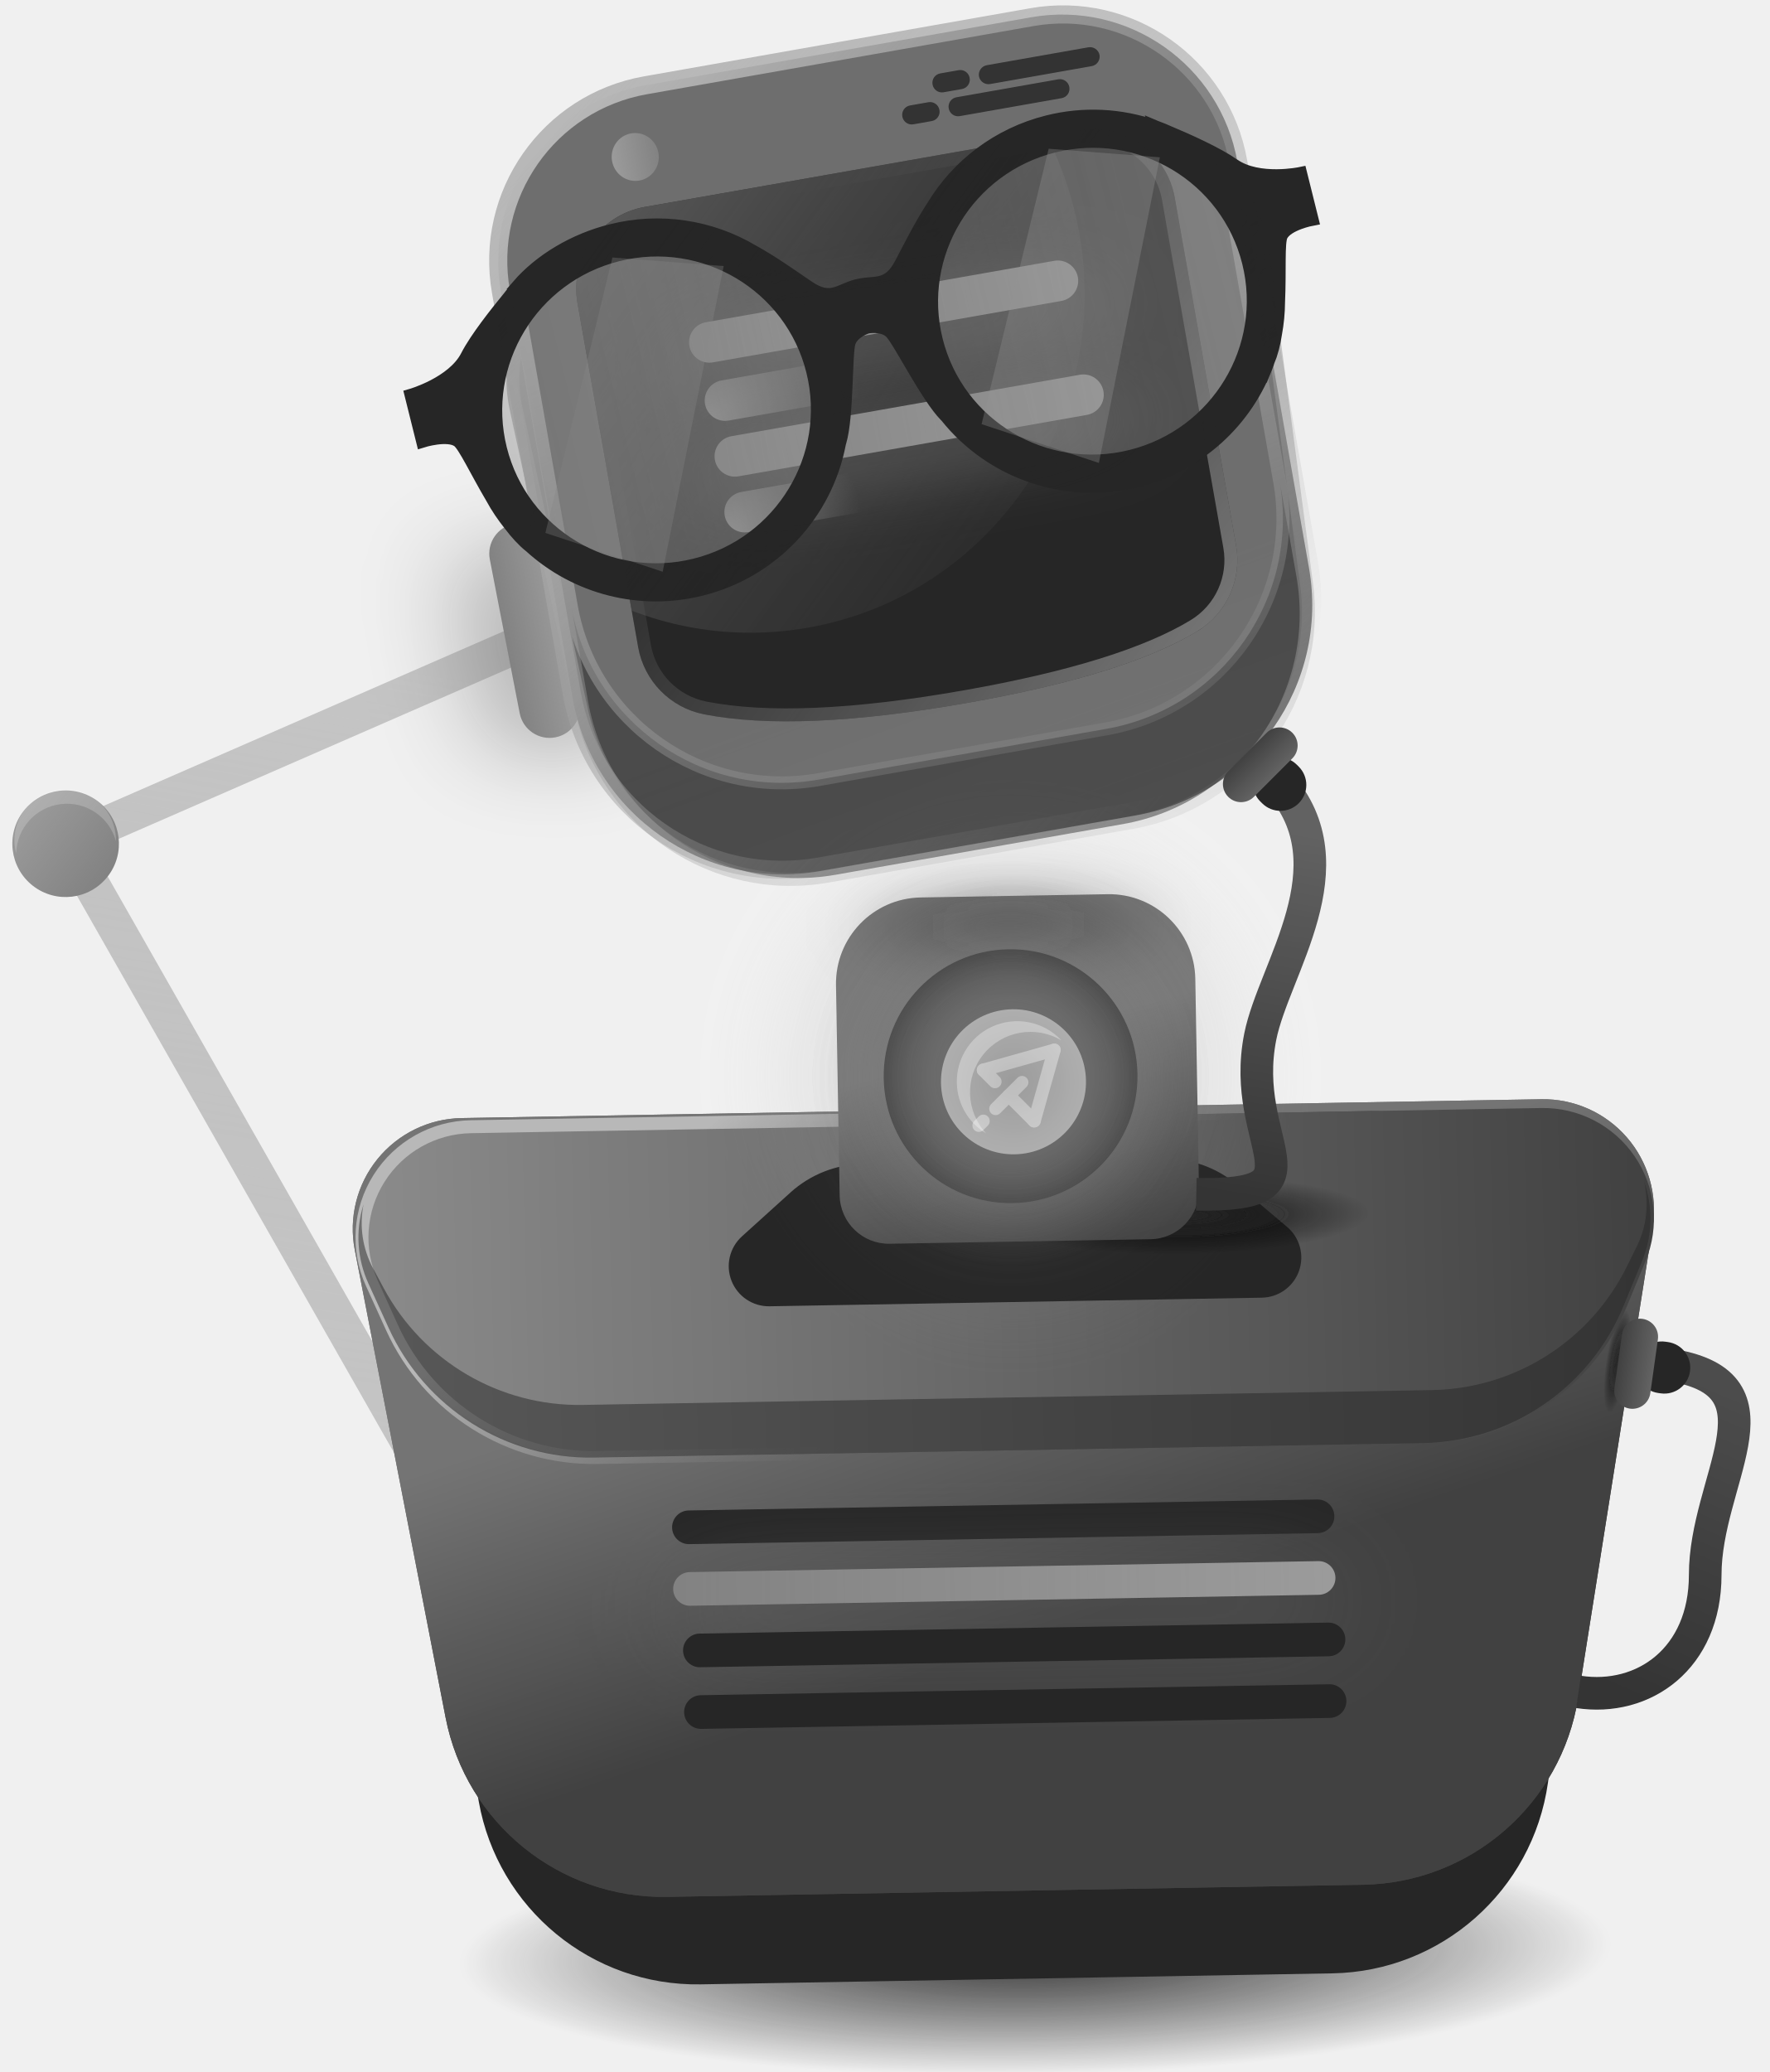
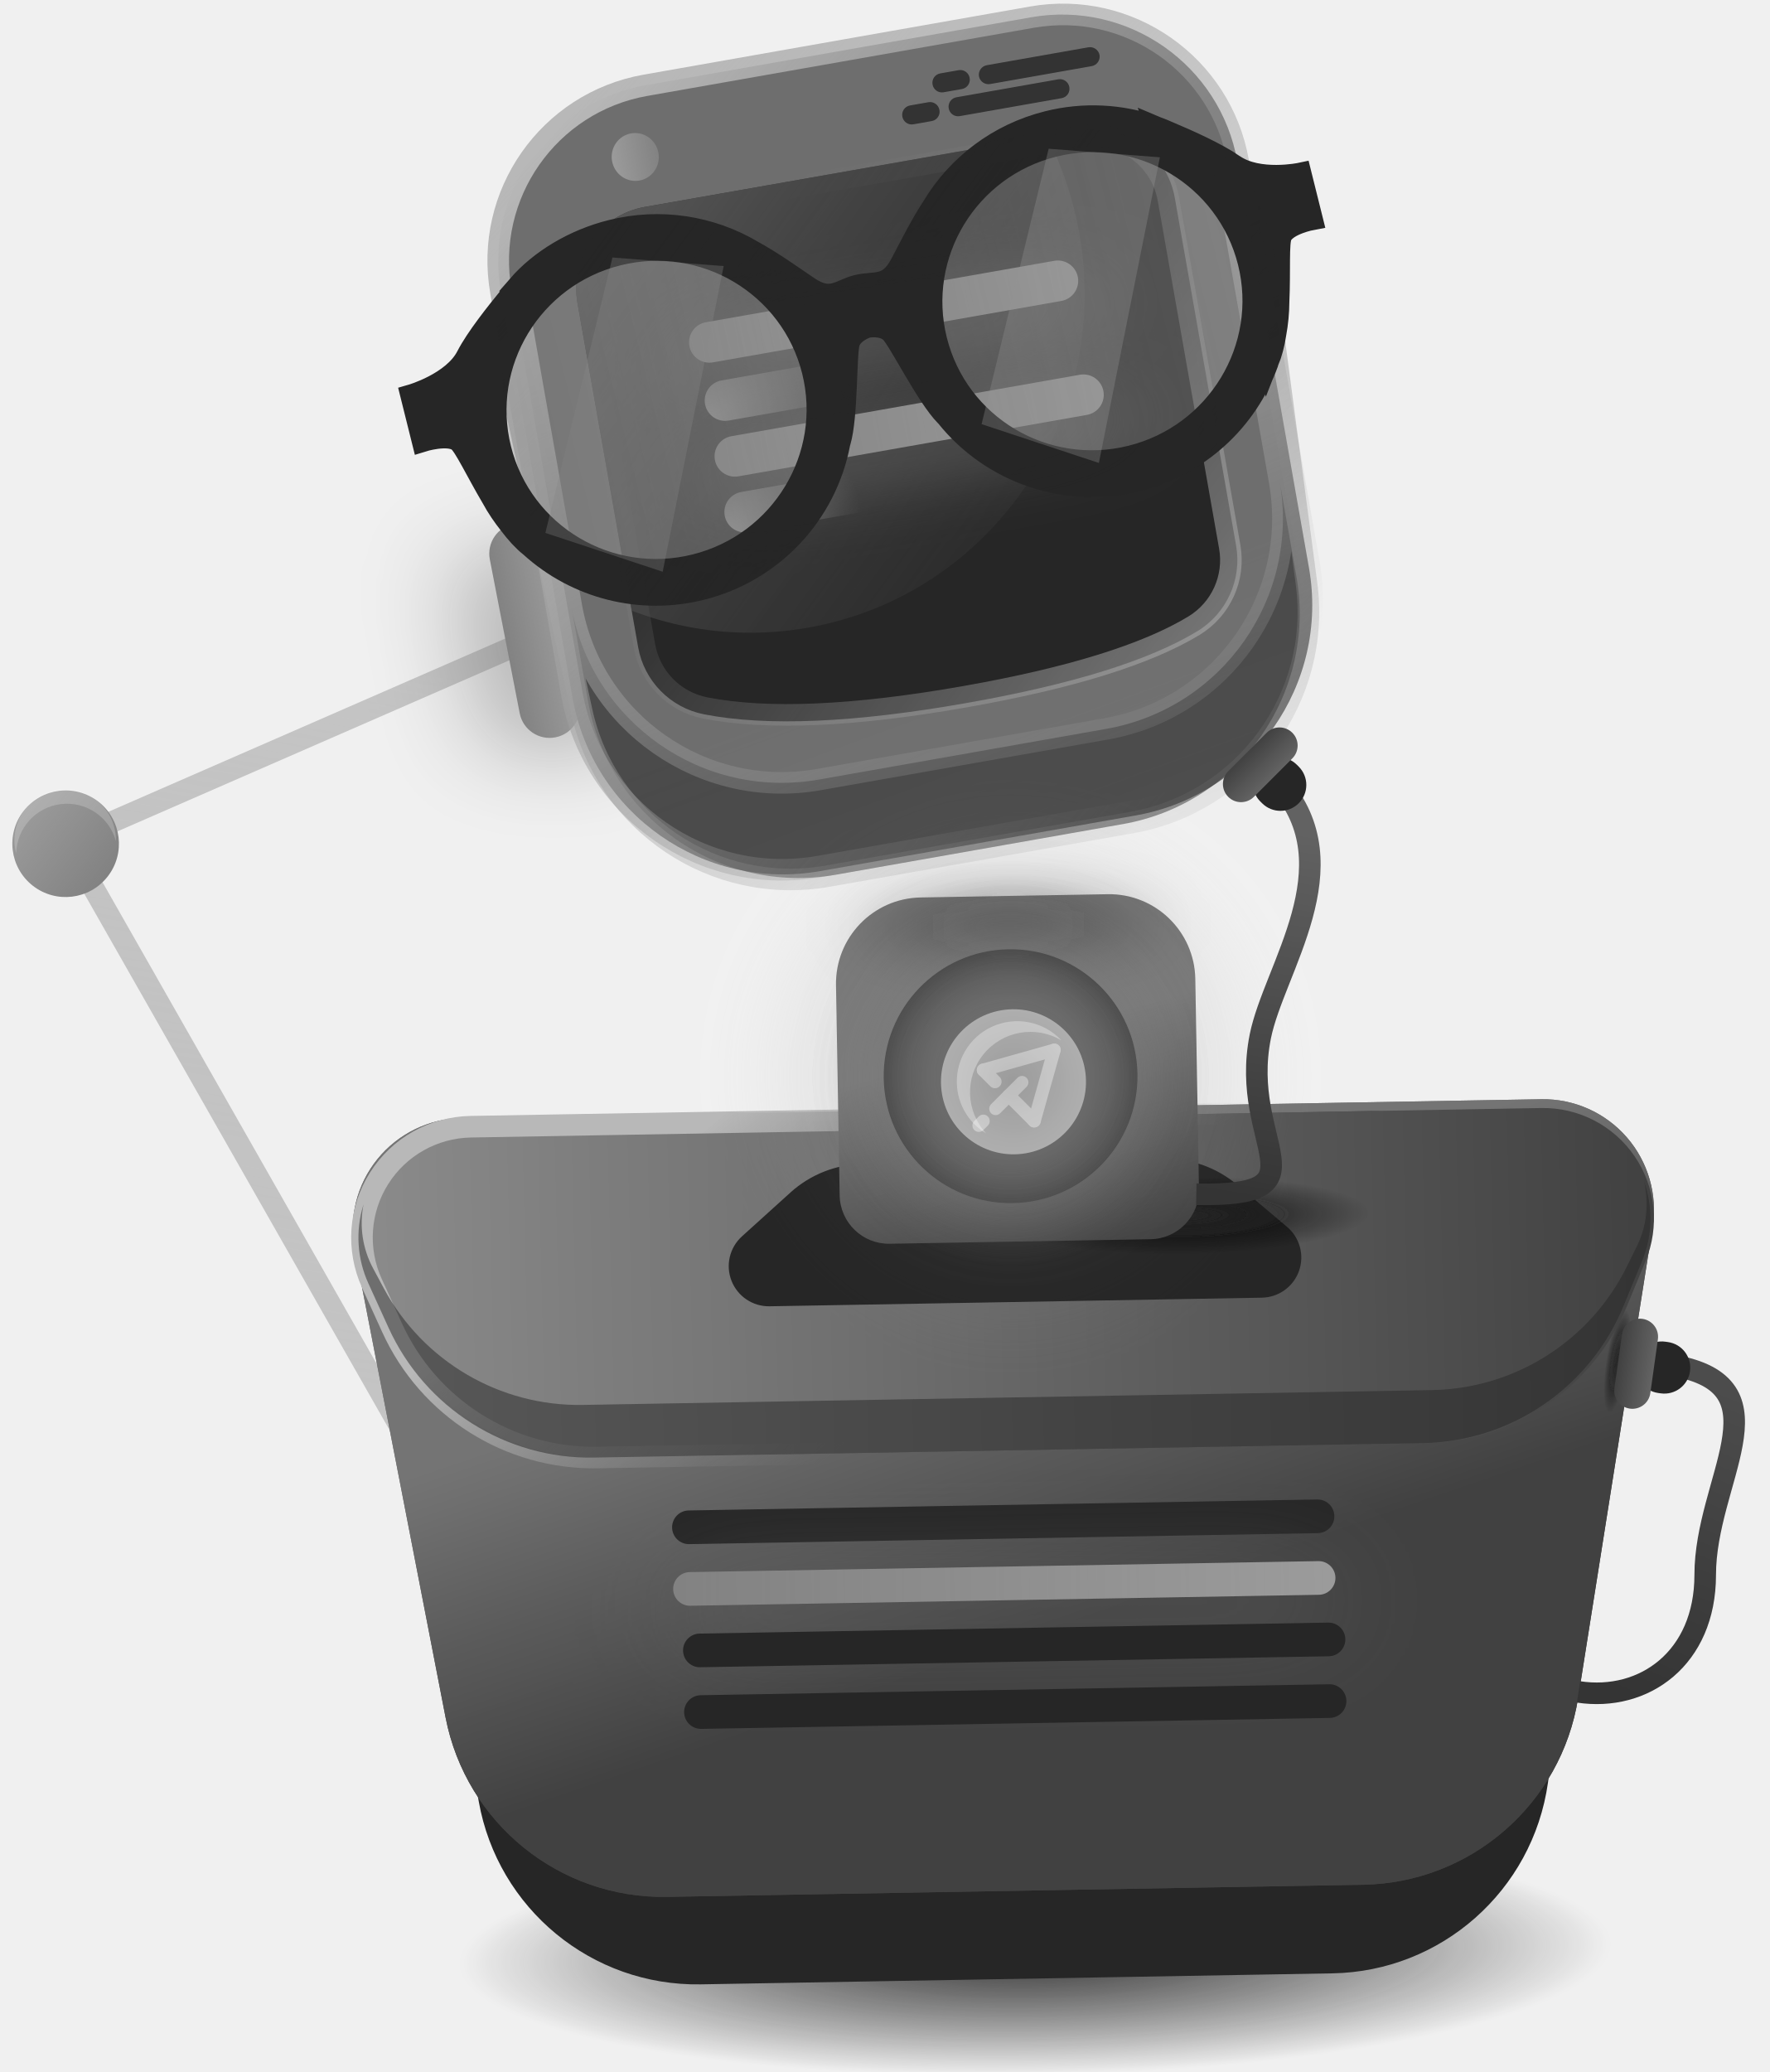
<svg xmlns="http://www.w3.org/2000/svg" xmlns:xlink="http://www.w3.org/1999/xlink" width="82" height="96">
  <defs>
    <linearGradient id="b" x1="7.541%" x2="276.807%" y1="27.213%" y2="179.504%">
      <stop offset="0%" stop-color="#76E1FF" />
      <stop offset="100%" stop-color="#637BFF" stop-opacity="0" />
    </linearGradient>
    <linearGradient id="c" x1="50%" x2="50%" y1="0%" y2="97.483%">
      <stop offset="0%" stop-color="#21C8F6" />
      <stop offset="100%" stop-color="#637BFF" />
    </linearGradient>
    <linearGradient id="f" x1="98.741%" x2="1.259%" y1="48.741%" y2="48.741%">
      <stop offset="0%" stop-color="#21C8F6" />
      <stop offset="100%" stop-color="#637BFF" />
    </linearGradient>
    <linearGradient id="g" x1="38.152%" x2="41.989%" y1="78.776%" y2="102.32%">
      <stop offset="0%" stop-color="#55739C" />
      <stop offset="100%" stop-color="#4179D5" />
    </linearGradient>
    <linearGradient id="h" x1="1.259%" x2="98.741%" y1="48.741%" y2="48.741%">
      <stop offset="0%" stop-color="#21C8F6" />
      <stop offset="100%" stop-color="#637BFF" />
    </linearGradient>
    <linearGradient id="i" x1="13.01%" x2="50%" y1="-5.19%" y2="125.469%">
      <stop offset="0%" stop-color="#57DBFF" />
      <stop offset="100%" stop-color="#637BFF" stop-opacity="0" />
    </linearGradient>
    <linearGradient id="l" x1="154.902%" x2="24.379%" y1="138.188%" y2="14.184%">
      <stop offset="0%" stop-color="#76E1FF" />
      <stop offset="100%" stop-color="#637BFF" stop-opacity="0" />
    </linearGradient>
    <linearGradient id="m" x1="13.96%" x2="105.629%" y1=".616%" y2="98.781%">
      <stop offset="0%" stop-color="#587CB9" />
      <stop offset="100%" stop-color="#2E4469" stop-opacity="0" />
    </linearGradient>
    <linearGradient id="q" x1="98.741%" x2="1.259%" y1="48.741%" y2="48.741%">
      <stop offset="0%" stop-color="#21C8F6" />
      <stop offset="100%" stop-color="#637BFF" />
    </linearGradient>
    <linearGradient id="v" x1="16.192%" x2="84.563%" y1="0%" y2="94.065%">
      <stop offset="0%" stop-color="#57DBFF" />
      <stop offset="100%" stop-color="#637BFF" stop-opacity="0" />
    </linearGradient>
    <linearGradient id="w" x1="98.741%" x2="1.259%" y1="48.741%" y2="48.741%">
      <stop offset="0%" stop-color="#21C8F6" />
      <stop offset="100%" stop-color="#637BFF" />
    </linearGradient>
    <linearGradient id="x" x1="98.741%" x2="1.259%" y1="48.741%" y2="48.741%">
      <stop offset="0%" stop-color="#21C8F6" />
      <stop offset="100%" stop-color="#637BFF" />
    </linearGradient>
    <linearGradient id="y" x1="30.414%" x2="50%" y1="31.624%" y2="68.376%">
      <stop offset="0%" stop-color="#5B79A2" />
      <stop offset="100%" stop-color="#2E4469" />
    </linearGradient>
    <linearGradient id="B" x1="46.014%" x2="55.51%" y1="2.256%" y2="100%">
      <stop offset="0%" stop-color="#374F73" />
      <stop offset="100%" stop-color="#253652" />
    </linearGradient>
    <linearGradient id="C" x1="50%" x2="50%" y1="149.484%" y2="0%">
      <stop offset="0%" stop-color="#5B79A2" />
      <stop offset="100%" stop-color="#2E4469" />
    </linearGradient>
    <linearGradient id="F" x1="98.741%" x2="1.259%" y1="48.741%" y2="48.741%">
      <stop offset="0%" stop-color="#21C8F6" />
      <stop offset="100%" stop-color="#637BFF" />
    </linearGradient>
    <linearGradient id="G" x1="34.594%" x2="60.398%" y1="40.953%" y2="55.694%">
      <stop offset="0%" stop-color="#5B79A2" />
      <stop offset="100%" stop-color="#2E4469" />
    </linearGradient>
    <linearGradient id="H" x1="0%" y1="50%" y2="50%">
      <stop offset="0%" stop-color="#6F90BC" />
      <stop offset="100%" stop-color="#2E4469" />
    </linearGradient>
    <linearGradient id="I" x1="13.01%" x2="50%" y1="44.97%" y2="56.878%">
      <stop offset="0%" stop-color="#57DBFF" />
      <stop offset="100%" stop-color="#637BFF" stop-opacity="0" />
    </linearGradient>
    <linearGradient id="L" x1="75.874%" x2="92.229%" y1="34.347%" y2="96.254%">
      <stop offset="0%" stop-color="#5B79A2" />
      <stop offset="100%" stop-color="#2E4469" />
    </linearGradient>
    <linearGradient id="R" x1="71.928%" x2="16.833%" y1="0%" y2="100%">
      <stop offset="0%" stop-color="#476698" />
      <stop offset="100%" stop-color="#253652" />
    </linearGradient>
    <filter id="d" width="666.9%" height="258.7%" x="-283.4%" y="-69.4%" filterUnits="objectBoundingBox">
      <feOffset dy="1" in="SourceAlpha" result="shadowOffsetOuter1" />
      <feGaussianBlur in="shadowOffsetOuter1" result="shadowBlurOuter1" stdDeviation="2.5" />
      <feColorMatrix in="shadowBlurOuter1" values="0 0 0 0 0.012 0 0 0 0 0.468 0 0 0 0 1 0 0 0 1 0" />
    </filter>
    <filter id="o" width="171.1%" height="788.5%" x="-35.6%" y="-291.3%" filterUnits="objectBoundingBox">
      <feOffset dy="1" in="SourceAlpha" result="shadowOffsetOuter1" />
      <feGaussianBlur in="shadowOffsetOuter1" result="shadowBlurOuter1" stdDeviation="2" />
      <feColorMatrix in="shadowBlurOuter1" values="0 0 0 0 0.012 0 0 0 0 0.468 0 0 0 0 1 0 0 0 1 0" />
    </filter>
    <filter id="s" width="171.1%" height="788.5%" x="-35.6%" y="-291.3%" filterUnits="objectBoundingBox">
      <feOffset dy="1" in="SourceAlpha" result="shadowOffsetOuter1" />
      <feGaussianBlur in="shadowOffsetOuter1" result="shadowBlurOuter1" stdDeviation="2" />
      <feColorMatrix in="shadowBlurOuter1" values="0 0 0 0 0.012 0 0 0 0 0.468 0 0 0 0 1 0 0 0 1 0" />
    </filter>
    <filter id="A" width="100%" height="100%" x="0%" y="0%" filterUnits="objectBoundingBox">
      <feGaussianBlur in="SourceGraphic" />
    </filter>
    <filter id="D" width="152.1%" height="1125.5%" x="-26.1%" y="-448.7%" filterUnits="objectBoundingBox">
      <feOffset dy="1" in="SourceAlpha" result="shadowOffsetOuter1" />
      <feGaussianBlur in="shadowOffsetOuter1" result="shadowBlurOuter1" stdDeviation="2.5" />
      <feColorMatrix in="shadowBlurOuter1" values="0 0 0 0 0.012 0 0 0 0 0.468 0 0 0 0 1 0 0 0 1 0" />
    </filter>
    <filter id="K" width="100%" height="100%" x="0%" y="0%" filterUnits="objectBoundingBox">
      <feGaussianBlur in="SourceGraphic" />
    </filter>
    <filter id="N" width="132.3%" height="240%" x="-16.2%" y="-70%" filterUnits="objectBoundingBox">
      <feGaussianBlur in="SourceGraphic" stdDeviation="1.176" />
    </filter>
    <filter id="O" width="144.4%" height="144.4%" x="-22.2%" y="-22.2%" filterUnits="objectBoundingBox">
      <feGaussianBlur in="SourceGraphic" stdDeviation="1.68" />
    </filter>
    <filter id="P" width="180%" height="180%" x="-40%" y="-40%" filterUnits="objectBoundingBox">
      <feGaussianBlur in="SourceGraphic" stdDeviation="1.68" />
    </filter>
    <radialGradient id="a" cx="52.436%" cy="42.955%" r="175.258%" fx="52.436%" fy="42.955%" gradientTransform="matrix(-.20606 0 0 -.21136 .632 .52)">
      <stop offset="0%" stop-color="#172743" />
      <stop offset="100%" stop-opacity="0" />
    </radialGradient>
    <radialGradient id="r" cx="0%" cy="100%" r="379.12%" fx="0%" fy="100%" gradientTransform="matrix(.08726 -.64586 .07382 .76346 -.074 .237)">
      <stop offset="0%" stop-color="#08C4FB" stop-opacity=".984" />
      <stop offset="100%" stop-color="#637BFF" stop-opacity="0" />
    </radialGradient>
    <radialGradient id="u" cx="0%" cy="100%" r="334.32%" fx="0%" fy="100%" gradientTransform="scale(.14534 1) rotate(-47.088 0 1)">
      <stop offset="0%" stop-color="#08C4FB" stop-opacity=".984" />
      <stop offset="100%" stop-color="#637BFF" stop-opacity="0" />
    </radialGradient>
    <radialGradient id="z" cx="52.436%" cy="42.955%" r="36.114%" fx="52.436%" fy="42.955%" gradientTransform="matrix(-1 0 0 -.21136 1.049 .52)">
      <stop offset="0%" stop-color="#172743" />
      <stop offset="100%" stop-opacity="0" />
    </radialGradient>
    <radialGradient id="J" cx="52.436%" cy="42.955%" r="91.927%" fx="52.436%" fy="42.955%" gradientTransform="matrix(-.39286 0 0 -.21136 .73 .52)">
      <stop offset="0%" stop-color="#172743" />
      <stop offset="100%" stop-opacity="0" />
    </radialGradient>
    <radialGradient id="M" cx="52.436%" cy="42.955%" r="156.494%" fx="52.436%" fy="42.955%" gradientTransform="matrix(-.23077 0 0 -.21136 .645 .52)">
      <stop offset="0%" stop-color="#172743" />
      <stop offset="100%" stop-opacity="0" />
    </radialGradient>
    <radialGradient id="Q" r="68.353%" fx="50%" fy="50%">
      <stop offset="0%" stop-color="#21C8F6" />
      <stop offset="100%" stop-color="#4BDEFF" />
    </radialGradient>
    <path id="j" d="M3.853 0h20.4a3.853 3.853 0 013.853 3.853v16.362a3.853 3.853 0 01-2.453 3.589c-2.43.947-6.136 1.421-11.117 1.421-5.282 0-9.305-.532-12.069-1.597A3.853 3.853 0 010 20.033V3.853A3.853 3.853 0 013.853 0z" />
    <path id="k" d="M3.853 0h20.4a3.853 3.853 0 013.853 3.853v16.362a3.853 3.853 0 01-2.453 3.589c-2.43.947-6.136 1.421-11.117 1.421-5.282 0-9.305-.532-12.069-1.597A3.853 3.853 0 010 20.033V3.853A3.853 3.853 0 013.853 0z" />
    <path id="p" d="M14.676 11.298H31.07a.944.944 0 010 1.888H14.676a.944.944 0 010-1.888z" />
    <path id="t" d="M14.923 16.703H31.32a.944.944 0 110 1.888H14.923a.944.944 0 110-1.888z" />
    <path id="E" d="M16.794 33.313h29.134a.78.78 0 110 1.56H16.794a.78.78 0 110-1.56z" />
    <rect id="e" width="2.822" height="10.08" x="33.052" y="4.793" rx="1.411" />
  </defs>
  <g fill="none" fill-rule="evenodd" style="mix-blend-mode:luminosity" transform="translate(-11 -2)">
    <ellipse cx="57.211" cy="93.634" fill="url(#a)" opacity=".899" rx="36.96" ry="7.616" transform="rotate(-1 57.21 93.634)" />
    <g transform="scale(-1 1) rotate(52 -35.501 -15.399)">
-       <path stroke="url(#b)" stroke-width="1.68" d="M36.912 38.47L22.11 2.46 2.099 13.29" />
+       <path stroke="url(#b)" strokeWidth="1.68" d="M36.912 38.47L22.11 2.46 2.099 13.29" />
      <circle cx="22.226" cy="2.47" r="2.47" fill="url(#c)" />
      <path fill="#FFF" fill-opacity=".2" d="M22.109 0c.77 0 1.454.37 1.883.943a2.352 2.352 0 00-3.293 3.292A2.352 2.352 0 0122.109 0z" />
    </g>
    <g transform="rotate(-11 146.15 13.704)">
      <use fill="#000" filter="url(#d)" xlink:href="#e" />
      <use fill="url(#f)" xlink:href="#e" />
    </g>
    <g transform="rotate(-10 61.383 -151.822)">
      <path fill="url(#g)" d="M13.824 0h18.144a8.256 8.256 0 018.255 8.256v19.099c0 5.47-4.435 9.906-9.906 9.906H15.476c-5.472 0-9.907-4.435-9.907-9.906v-19.1A8.256 8.256 0 0113.824 0z" />
      <ellipse cx="12.782" cy="3.188" fill="url(#h)" rx="1.091" ry="1.109" />
      <path fill="#1B283E" d="M6.25 23.168c0 5.471 4.435 9.906 9.906 9.906h13.518c5.471 0 9.907-4.435 9.907-9.906v4.478c0 5.47-4.436 9.906-9.907 9.906H16.156c-5.471 0-9.907-4.435-9.907-9.906z" opacity=".499" />
-       <path stroke="url(#i)" stroke-width=".6" d="M40.637 11.996c.01.205.011.411.003.616l-.657 15.454a9.907 9.907 0 01-9.897 9.486H15.778a9.907 9.907 0 01-9.9-9.521l-.557-14.315a6.574 6.574 0 01.928-3.642v13.094c0 5.471 4.436 9.906 9.907 9.906h13.518c5.471 0 9.907-4.435 9.907-9.906V8.735a6.574 6.574 0 011.056 3.261z" />
+       <path stroke="url(#i)" strokeWidth=".6" d="M40.637 11.996c.01.205.011.411.003.616l-.657 15.454a9.907 9.907 0 01-9.897 9.486H15.778a9.907 9.907 0 01-9.9-9.521l-.557-14.315a6.574 6.574 0 01.928-3.642v13.094c0 5.471 4.436 9.906 9.907 9.906h13.518c5.471 0 9.907-4.435 9.907-9.906V8.735a6.574 6.574 0 011.056 3.261z" />
      <g transform="translate(8.97 5.544)">
        <use fill="#1B283E" xlink:href="#j" />
        <mask id="n" fill="#fff">
          <use xlink:href="#k" />
        </mask>
-         <path stroke="url(#l)" stroke-width=".6" d="M3.853.3A3.553 3.553 0 00.3 3.853v16.18c0 1.469.904 2.786 2.275 3.315 2.724 1.05 6.713 1.577 11.96 1.577 4.948 0 8.62-.47 11.009-1.4a3.553 3.553 0 002.262-3.31V3.853A3.553 3.553 0 0024.253.3h-20.4z" />
+         <path stroke="url(#l)" strokeWidth=".6" d="M3.853.3A3.553 3.553 0 00.3 3.853v16.18c0 1.469.904 2.786 2.275 3.315 2.724 1.05 6.713 1.577 11.96 1.577 4.948 0 8.62-.47 11.009-1.4a3.553 3.553 0 002.262-3.31V3.853A3.553 3.553 0 0024.253.3h-20.4z" />
        <ellipse cx="7.912" cy="4.712" fill="url(#m)" mask="url(#n)" rx="15.552" ry="15.8" />
      </g>
      <use fill="#000" filter="url(#o)" xlink:href="#p" />
      <use fill="url(#q)" xlink:href="#p" />
      <path fill="url(#r)" d="M14.923 14.078h14.632a.944.944 0 010 1.889H14.923a.944.944 0 010-1.889z" />
      <use fill="#000" filter="url(#s)" xlink:href="#t" />
      <use fill="url(#q)" xlink:href="#t" />
      <path fill="url(#u)" d="M14.923 19.327h11.104a.944.944 0 010 1.888H14.923a.944.944 0 010-1.888z" />
      <path d="M26.607 3.936h-.877a.44.44 0 01-.434-.443.44.44 0 01.434-.444h.877a.44.44 0 01.435.444.44.44 0 01-.435.443zm1.637-1.219h-.877a.44.44 0 01-.434-.444.44.44 0 01.434-.443h.877a.44.44 0 01.435.443.44.44 0 01-.435.444zm4.474 1.219h-4.802a.44.44 0 01-.438-.443.44.44 0 01.438-.444h4.8a.44.44 0 01.438.444.44.44 0 01-.438.443h.002zm1.618-1.219H29.57a.45.45 0 01-.454-.444.45.45 0 01.454-.443h4.766a.45.45 0 01.455.443.45.45 0 01-.455.444z" fill="#243552" />
-       <path stroke="url(#v)" stroke-width=".84" d="M13.824 0h18.181a8.256 8.256 0 018.256 8.256v18.881c0 5.472-4.435 9.907-9.907 9.907H15.476c-5.472 0-9.907-4.435-9.907-9.907V8.256A8.256 8.256 0 0113.824 0z" />
+       <path stroke="url(#v)" strokeWidth=".84" d="M13.824 0h18.181a8.256 8.256 0 018.256 8.256v18.881c0 5.472-4.435 9.907-9.907 9.907H15.476c-5.472 0-9.907-4.435-9.907-9.907V8.256A8.256 8.256 0 0113.824 0z" />
      <g style="mix-blend-mode:luminosity">
        <g transform="rotate(-4 101.944 -.41)">
          <ellipse cx="10.987" cy="8.386" fill="url(#w)" opacity=".398" rx="8.057" ry="8.022" />
          <ellipse cx="31.861" cy="8.386" fill="url(#w)" opacity=".398" rx="8.057" ry="8.022" />
-           <path fill="#1B283E" stroke="#1B283E" stroke-width=".6" d="M31.688 15.972c-4.117 0-7.455-3.315-7.455-7.403 0-4.089 3.338-7.403 7.455-7.403s7.455 3.314 7.455 7.403c0 4.088-3.338 7.403-7.455 7.403zm-20.817 0c-4.117 0-7.454-3.315-7.454-7.403 0-4.089 3.337-7.403 7.454-7.403 4.118 0 7.455 3.314 7.455 7.403 0 4.088-3.337 7.403-7.455 7.403zM39.567 4.028c-.623-.713-1.805-1.638-2.513-2.166a8.61 8.61 0 00-.563-.412l-.012-.009v.001A8.63 8.63 0 0031.688 0c-2.388 0-4.55.964-6.112 2.52-.757.702-1.409 1.47-2.083 2.224-.854.954-1.36.486-2.213.486-.854 0-1.36.468-2.214-.486-.674-.753-1.326-1.522-2.082-2.223A8.695 8.695 0 0010.845 0C9.072 0 7.32.532 6.028 1.442l.013.008c-.194.13-.368.268-.55.412-.708.528-1.921 1.453-2.544 2.166C2.022 5.088 0 5.158 0 5.158V7.35s1.21-.071 1.602.388c.23.271.48 1.577.887 2.942.124.487.301.956.505 1.405.19.447.413.861.668 1.2l.002-.002a8.637 8.637 0 007.206 3.854 8.633 8.633 0 007.862-5.035l.006-.008.02-.033c.62-1.044 1.244-3.903 1.525-4.358.285-.46.997-.495.997-.495s.711.036.996.495c.282.455.905 3.314 1.525 4.358l.02.033.006.008a8.632 8.632 0 007.861 5.035 8.635 8.635 0 007.205-3.854v.003a5.82 5.82 0 00.663-1.2 8.46 8.46 0 00.496-1.406c.407-1.365.636-2.67.867-2.942.391-.459 1.563-.388 1.563-.388V5.159s-1.99-.07-2.915-1.13z" />
+           <path fill="#1B283E" stroke="#1B283E" strokeWidth=".6" d="M31.688 15.972c-4.117 0-7.455-3.315-7.455-7.403 0-4.089 3.338-7.403 7.455-7.403s7.455 3.314 7.455 7.403c0 4.088-3.338 7.403-7.455 7.403zm-20.817 0c-4.117 0-7.454-3.315-7.454-7.403 0-4.089 3.337-7.403 7.454-7.403 4.118 0 7.455 3.314 7.455 7.403 0 4.088-3.337 7.403-7.455 7.403zM39.567 4.028c-.623-.713-1.805-1.638-2.513-2.166a8.61 8.61 0 00-.563-.412l-.012-.009v.001A8.63 8.63 0 0031.688 0c-2.388 0-4.55.964-6.112 2.52-.757.702-1.409 1.47-2.083 2.224-.854.954-1.36.486-2.213.486-.854 0-1.36.468-2.214-.486-.674-.753-1.326-1.522-2.082-2.223A8.695 8.695 0 0010.845 0C9.072 0 7.32.532 6.028 1.442l.013.008c-.194.13-.368.268-.55.412-.708.528-1.921 1.453-2.544 2.166C2.022 5.088 0 5.158 0 5.158V7.35s1.21-.071 1.602.388c.23.271.48 1.577.887 2.942.124.487.301.956.505 1.405.19.447.413.861.668 1.2l.002-.002a8.637 8.637 0 007.206 3.854 8.633 8.633 0 007.862-5.035l.006-.008.02-.033c.62-1.044 1.244-3.903 1.525-4.358.285-.46.997-.495.997-.495s.711.036.996.495c.282.455.905 3.314 1.525 4.358l.02.033.006.008a8.632 8.632 0 007.861 5.035 8.635 8.635 0 007.205-3.854v.003a5.82 5.82 0 00.663-1.2 8.46 8.46 0 00.496-1.406c.407-1.365.636-2.67.867-2.942.391-.459 1.563-.388 1.563-.388V5.159s-1.99-.07-2.915-1.13z" />
        </g>
        <path fill="url(#x)" d="M10.596 1.224l-6.103 11.63 4.84 3.06 6.169-13.058zm20.833 0l-6.103 11.63 4.84 3.06 6.168-13.058z" opacity=".309" transform="rotate(-4 101.944 -.41)" />
      </g>
    </g>
    <g transform="translate(26.179 41.271)">
      <path fill="#1B283E" d="M7.854 14.951l46.831-.817a5.133 5.133 0 015.173 5.851l-3.305 23.347a10.266 10.266 0 01-9.986 8.826l-29.272.51a10.266 10.266 0 01-10.288-8.471L2.89 20.98a5.133 5.133 0 014.964-6.029z" />
      <path fill="url(#y)" d="M6.523 12.092h50.041a5.133 5.133 0 015.055 6.024l-3.83 21.736a10.266 10.266 0 01-10.11 8.484h-32.27a10.266 10.266 0 01-10.111-8.484l-3.83-21.736a5.133 5.133 0 015.055-6.024z" transform="rotate(-1 31.543 30.214)" />
      <path fill="url(#y)" d="M6.523 12.092h50.041a5.133 5.133 0 015.055 6.024l-3.83 21.736a10.266 10.266 0 01-10.11 8.484h-32.27a10.266 10.266 0 01-10.111-8.484l-3.83-21.736a5.133 5.133 0 015.055-6.024z" transform="rotate(-1 31.543 30.214)" />
      <g transform="translate(56.013 19.83)">
        <circle cx="4.2" cy="4.2" r="3.36" fill="url(#z)" filter="url(#A)" opacity=".899" transform="rotate(-81 4.2 4.2)" />
-         <path stroke="url(#B)" stroke-width="1.512" d="M3.36 2.52c-5.07.326-1.968 5.07-2.576 9.394-.538 3.832 2.002 6.218 5.059 6.184" transform="scale(-1 1) rotate(-8 10.459 74.47)" />
+         <path stroke="url(#B)" strokeWidth="1.512" d="M3.36 2.52c-5.07.326-1.968 5.07-2.576 9.394-.538 3.832 2.002 6.218 5.059 6.184" transform="scale(-1 1) rotate(-8 10.459 74.47)" />
        <g transform="scale(-1 1) rotate(82 -3.13 -1.408)">
          <rect width="2.4" height="2.52" x=".9" y=".84" fill="#1B283E" rx="1.2" />
          <rect width="4.2" height="1.68" fill="url(#C)" rx=".84" />
        </g>
      </g>
      <path fill="#1B283E" d="M16.733 30.712l29.13-.509a.78.78 0 01.026 1.56l-14.796.259-14.333.25a.78.78 0 11-.027-1.56z" />
      <g transform="rotate(-1 31.361 34.093)">
        <use fill="#000" filter="url(#D)" xlink:href="#E" />
        <use fill="url(#F)" xlink:href="#E" />
      </g>
      <path fill="#1B283E" d="M17.241 36.416l29.13-.508a.78.78 0 01.027 1.56l-14.797.258-14.333.25a.78.78 0 11-.027-1.56zm.049 2.856l29.13-.508a.78.78 0 11.027 1.56l-14.796.258-14.333.25a.78.78 0 01-.027-1.56z" />
      <path fill="url(#G)" d="M14.886 12.496h33.6a5.133 5.133 0 014.894 6.682l-.5 1.577a10.266 10.266 0 01-9.787 7.168H20.279c-4.476 0-8.437-2.9-9.788-7.168l-.499-1.577a5.133 5.133 0 014.894-6.682z" transform="rotate(-1 31.686 20.21)" />
      <path fill="url(#H)" d="M6.769 12.498H56.38a5.133 5.133 0 014.71 7.176l-.899 2.07a10.266 10.266 0 01-9.418 6.181H12.376c-4.09 0-7.79-2.428-9.418-6.18l-.898-2.071a5.133 5.133 0 014.709-7.176z" transform="rotate(-1 31.575 20.211)" />
-       <path stroke="url(#I)" stroke-width=".6" d="M6.769 12.498H56.38a5.133 5.133 0 014.71 7.176l-.899 2.07a10.266 10.266 0 01-9.418 6.181H12.376c-4.09 0-7.79-2.428-9.418-6.18l-.898-2.071a5.133 5.133 0 014.709-7.176z" transform="rotate(-1 31.575 20.211)" />
+       <path stroke="url(#I)" strokeWidth=".6" d="M6.769 12.498H56.38a5.133 5.133 0 014.71 7.176l-.899 2.07a10.266 10.266 0 01-9.418 6.181H12.376c-4.09 0-7.79-2.428-9.418-6.18l-.898-2.071a5.133 5.133 0 014.709-7.176z" transform="rotate(-1 31.575 20.211)" />
      <path fill="#1B283E" d="M1.668 16.525a4.432 4.432 0 00.446 2.976l.494.92a10.266 10.266 0 009.22 5.401l39.352-.687a10.266 10.266 0 009.027-5.72l.462-.936a4.45 4.45 0 00.343-2.988 5.137 5.137 0 01-.098 3.67l-.862 2.087a10.266 10.266 0 01-9.309 6.344l-38.392.67a10.266 10.266 0 01-9.524-6.015l-.935-2.055a5.114 5.114 0 01-.236-3.624z" opacity=".504" />
      <path fill="#1B283E" d="M24.803 14.655l13.947-.243a5.133 5.133 0 013.398 1.208l2.317 1.953a1.86 1.86 0 01-1.167 3.28l-22.816.399a1.86 1.86 0 01-1.28-3.238l2.247-2.033a5.133 5.133 0 013.354-1.326z" />
      <ellipse cx="39.212" cy="17.716" fill="url(#J)" filter="url(#K)" opacity=".899" rx="11.76" ry="4.62" transform="rotate(-1 39.212 17.716)" />
      <g transform="rotate(-1 69.472 -1132.578)">
        <path fill="url(#L)" d="M7.683 1.405h8.668a3.992 3.992 0 013.993 3.993v9.743a2.281 2.281 0 01-2.281 2.281H5.973a2.281 2.281 0 01-2.282-2.281V5.398a3.992 3.992 0 013.992-3.993z" />
        <circle cx="11.707" cy="9.756" r="5.88" fill="#1B283E" />
        <ellipse cx="11.203" cy="3.147" fill="url(#M)" filter="url(#N)" opacity=".65" rx="10.92" ry="2.52" />
      </g>
    </g>
    <g transform="translate(46.491 40.522)">
      <circle cx="11.34" cy="11.34" r="11.34" fill="#92BAE9" filter="url(#O)" opacity=".136" style="mix-blend-mode:overlay" />
      <circle cx="11.34" cy="11.34" r="6.3" fill="#328AF1" filter="url(#P)" opacity=".842" />
      <circle cx="11.474" cy="11.599" r="3.36" fill="url(#Q)" transform="scale(1 -1) rotate(4 343.635 0)" />
      <g fill="#FFF" style="mix-blend-mode:soft-light">
        <path d="M10.299 10.842l.534.534a.305.305 0 01-.432.432l-.534-.534a.305.305 0 11.432-.432zm1.182 1.183l1.166 1.165a.305.305 0 01-.432.432l-1.166-1.165a.305.305 0 11.432-.432z" />
        <path d="M9.997 10.765l3.291-.925a.292.292 0 01.362.209.306.306 0 01-.214.37l-3.291.925a.292.292 0 01-.362-.209.306.306 0 01.214-.37z" />
        <path d="M12.147 13.346l.924-3.29a.306.306 0 01.371-.215.292.292 0 01.209.362l-.925 3.29a.306.306 0 01-.37.215.292.292 0 01-.21-.362zm-.067-1.513l-1.222 1.223a.297.297 0 11-.42-.42l1.223-1.223a.297.297 0 01.42.42zm-1.791 1.792l-.201.2a.297.297 0 11-.42-.419l.2-.2a.297.297 0 01.42.42z" />
      </g>
      <path fill="#FFF" fill-opacity=".547" d="M8.863 11.882c.096.91.617 1.672 1.346 2.11a2.8 2.8 0 013.488-4.309 2.8 2.8 0 00-4.834 2.2z" opacity=".58" style="mix-blend-mode:lighten" />
    </g>
-     <path stroke="url(#R)" stroke-width="1.512" d="M12.6 2.52c-5.07.326-5.864 6.236-7.644 8.904-2.847 4.267-7.556 2.936-3.07 7.263" transform="scale(-1 1) rotate(-45 14.375 120.483)" />
+     <path stroke="url(#R)" strokeWidth="1.512" d="M12.6 2.52c-5.07.326-5.864 6.236-7.644 8.904-2.847 4.267-7.556 2.936-3.07 7.263" transform="scale(-1 1) rotate(-45 14.375 120.483)" />
    <g transform="scale(-1 1) rotate(45 -77.825 -67.173)">
      <rect width="2.4" height="2.52" x=".9" y=".84" fill="#1B283E" rx="1.2" />
      <rect width="4.2" height="1.68" fill="url(#C)" rx=".84" />
    </g>
  </g>
</svg>
